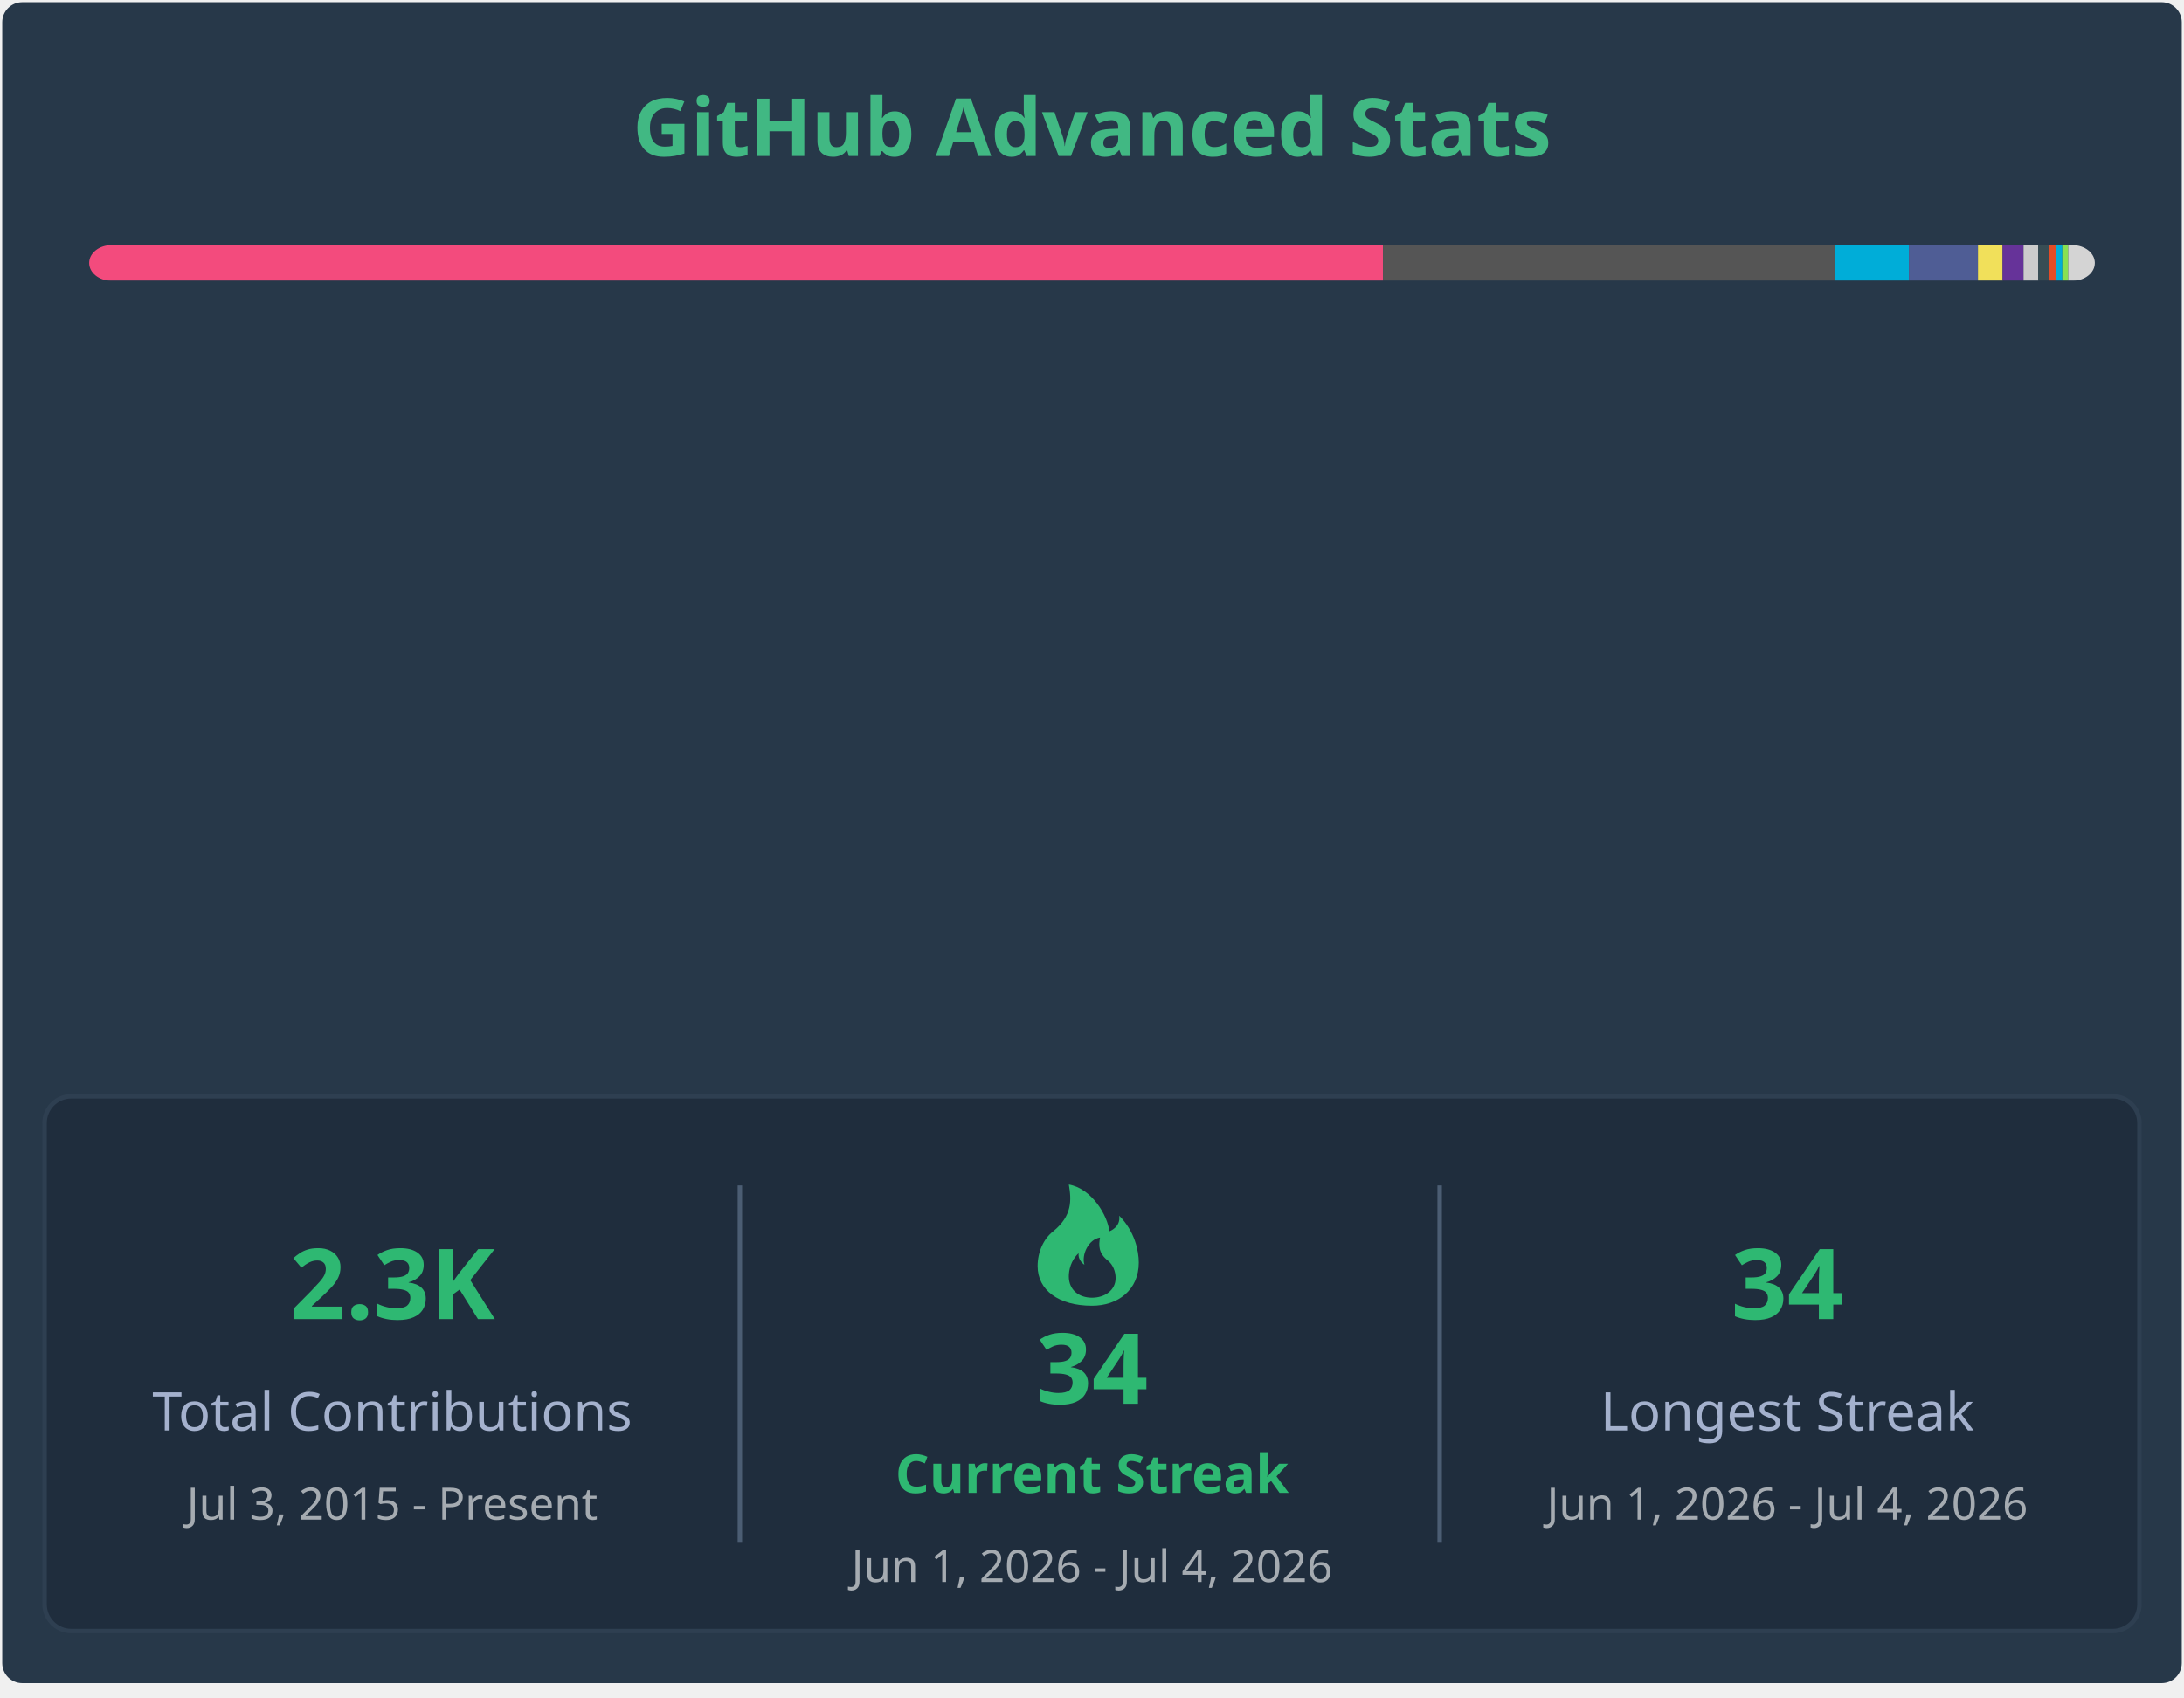
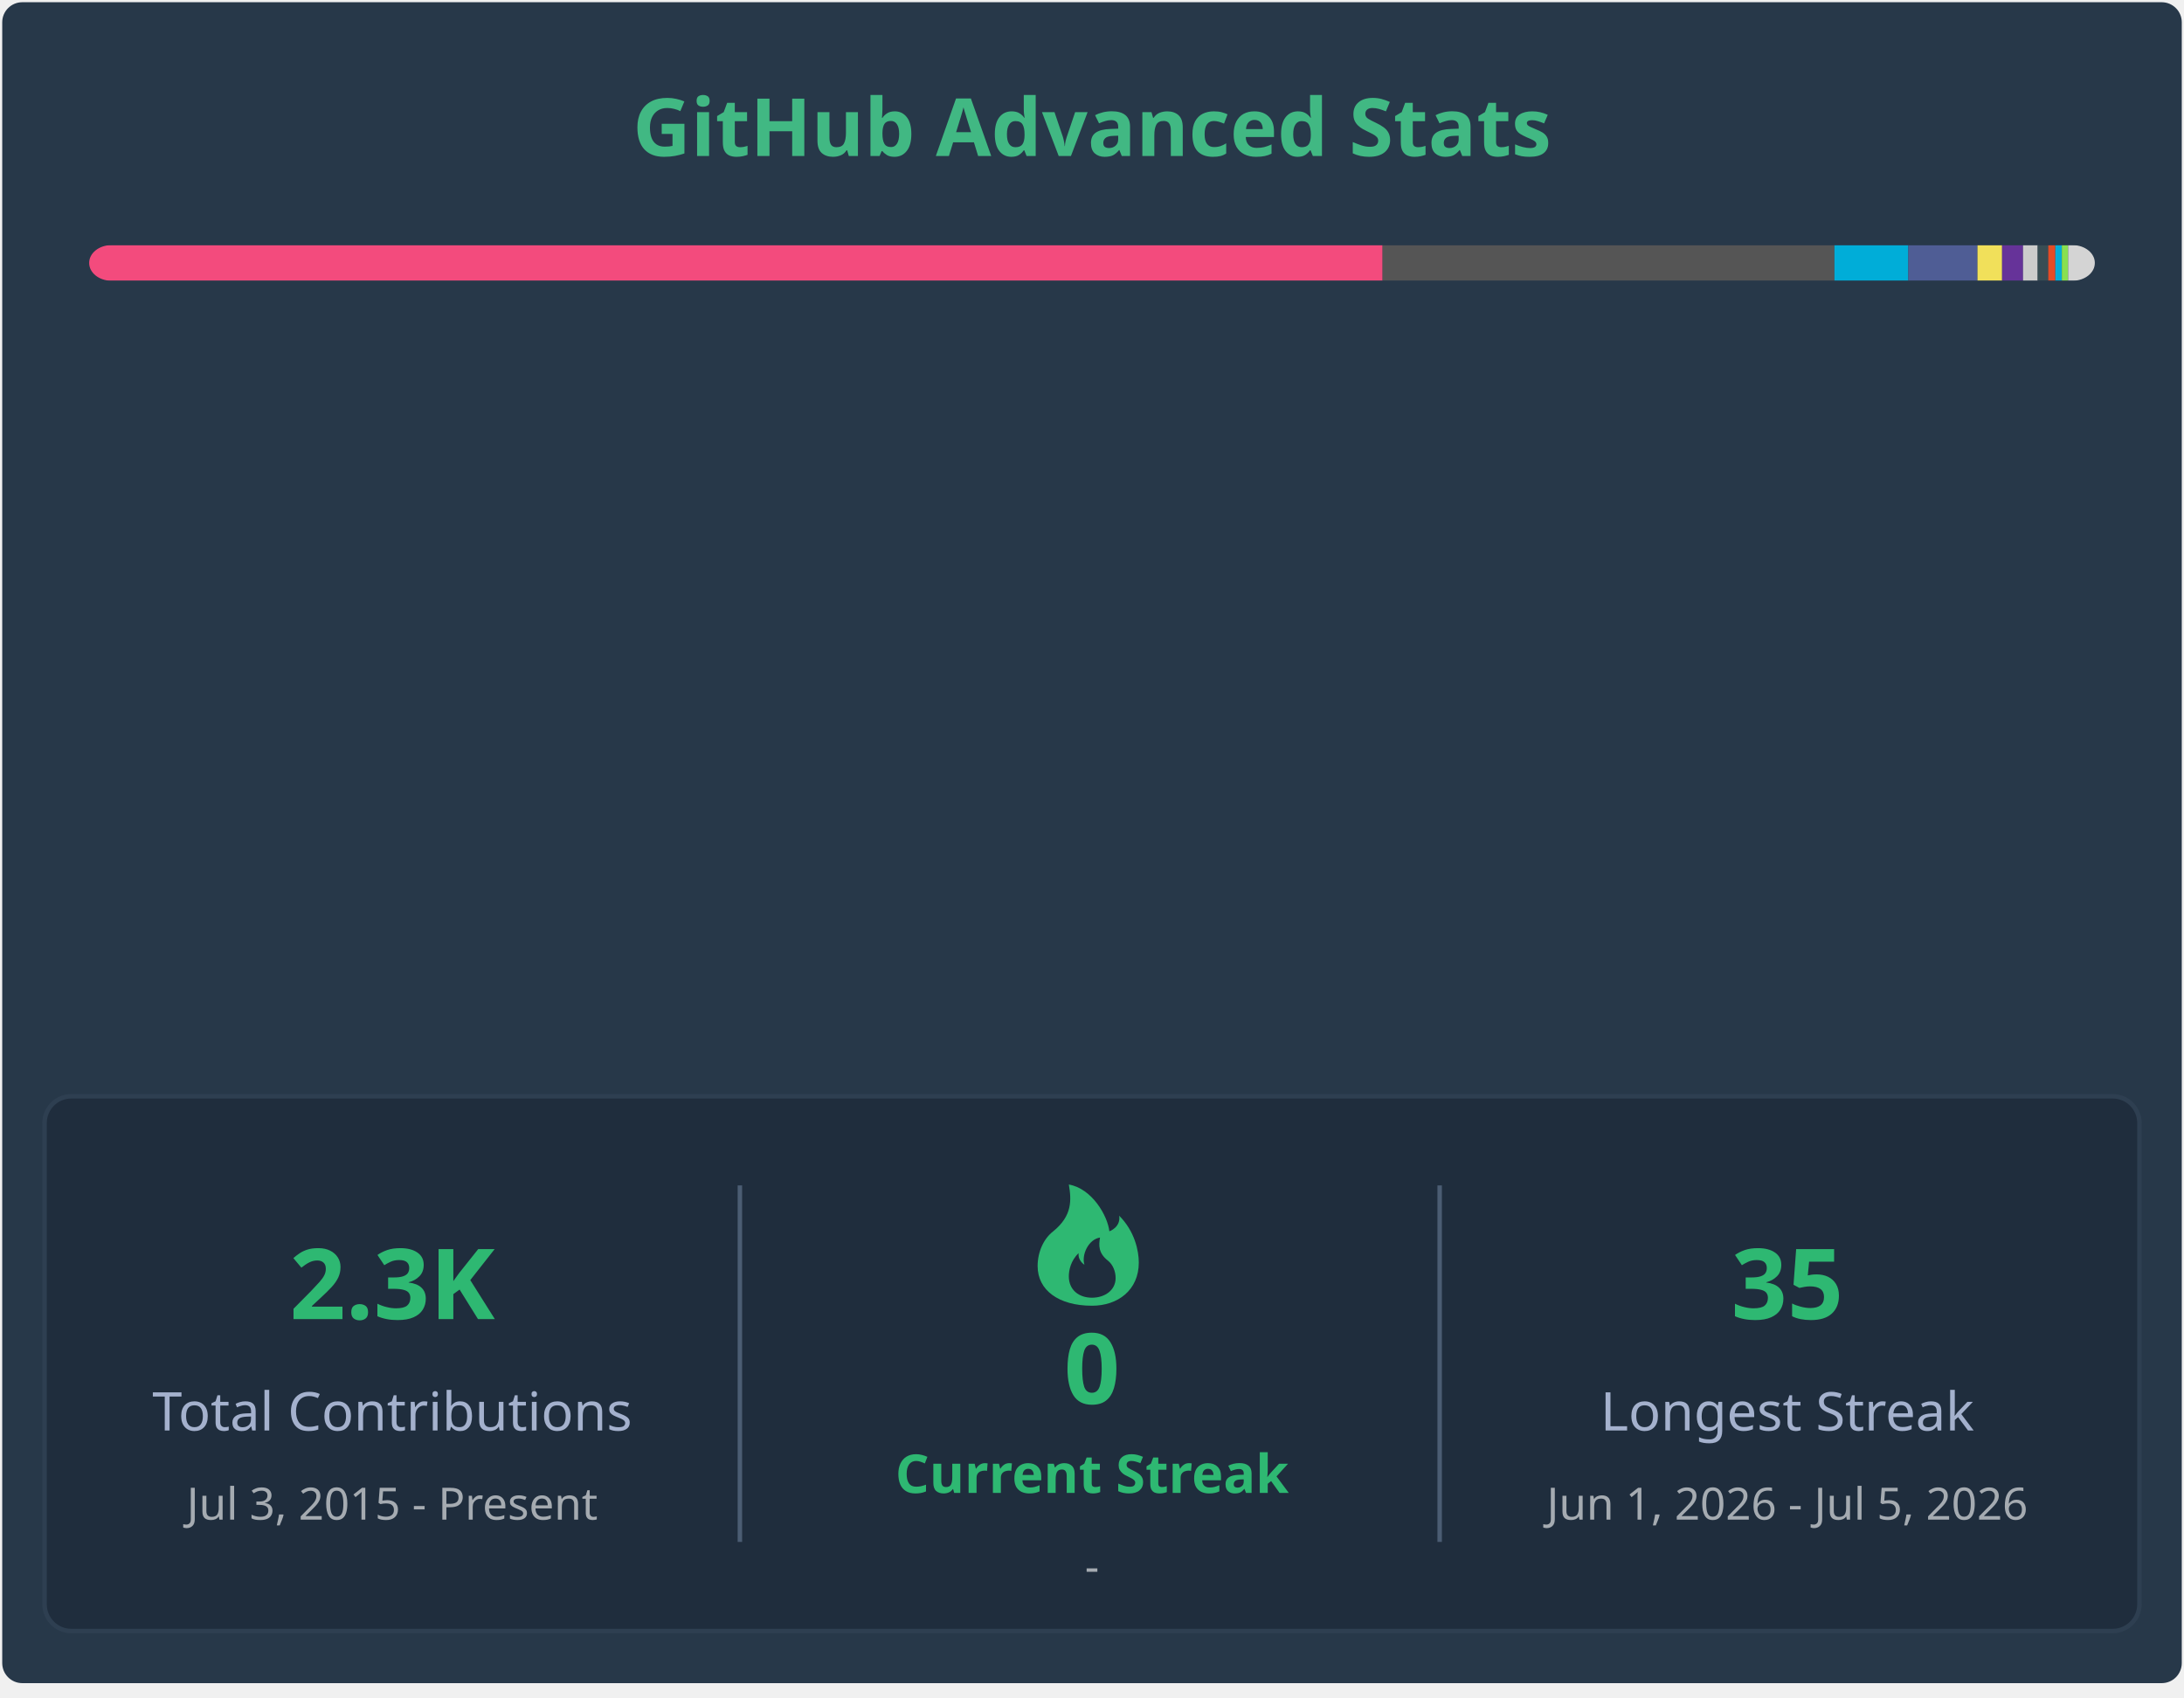
<svg xmlns="http://www.w3.org/2000/svg" width="490" height="381" viewBox="0 0 490 381" fill="none" role="img" aria-labelledby="descId">
  <style>
        .header {
            font: 600 18px 'Segoe UI', Ubuntu, Sans-Serif;
            fill: #41b883;
            animation: fadeInAnimation 0.8s ease-in-out forwards;
        }
        .stat-label {
            font: 600 12px 'Segoe UI', Ubuntu, Sans-Serif;
            fill: #fffefe;
        }
        .stat-value {
            font: 700 12px 'Segoe UI', Ubuntu, Sans-Serif;
            fill: #41b883;
        }
        .lang-name {
            font: 400 11px "Segoe UI", Ubuntu, Sans-Serif;
            fill: #fffefe;
        }
        .stagger {
            opacity: 0;
            animation: fadeInAnimation 0.3s ease-in-out forwards;
        }
        @keyframes fadeInAnimation {
            from { opacity: 0; }
            to { opacity: 1; }
        }
    </style>
  <rect x="0.5" y="0.5" rx="4.5" height="99%" stroke="#e4e2e2" width="489" fill="#273849" stroke-opacity="0" />
  <g transform="translate(245, 35)">
    <text x="0" y="0" class="header" text-anchor="middle">GitHub Advanced Stats</text>
  </g>
  <g transform="translate(20, 55)">
    <mask id="rect-mask">
      <rect x="0" y="0" width="450" height="8" fill="white" rx="5" />
    </mask>
-     <rect mask="url(#rect-mask)" x="0" y="0" width="290.29" height="8" fill="#f34b7d" />
-     <rect mask="url(#rect-mask)" x="290.29" y="0" width="101.409" height="8" fill="#555555" />
-     <rect mask="url(#rect-mask)" x="391.699" y="0" width="16.577" height="8" fill="#00ADD8" />
-     <rect mask="url(#rect-mask)" x="408.276" y="0" width="15.502" height="8" fill="#4F5D95" />
-     <rect mask="url(#rect-mask)" x="423.777" y="0" width="5.525" height="8" fill="#f1e05a" />
-     <rect mask="url(#rect-mask)" x="429.302" y="0" width="4.698" height="8" fill="#663399" />
-     <rect mask="url(#rect-mask)" x="434.001" y="0" width="3.287" height="8" fill="#cccccc" />
-     <rect mask="url(#rect-mask)" x="437.288" y="0" width="2.37" height="8" fill="#384d54" />
-     <rect mask="url(#rect-mask)" x="439.659" y="0" width="1.596" height="8" fill="#e34c26" />
-     <rect mask="url(#rect-mask)" x="441.255" y="0" width="1.453" height="8" fill="#00ADD8" />
-     <rect mask="url(#rect-mask)" x="442.708" y="0" width="1.322" height="8" fill="#89e051" />
-     <rect mask="url(#rect-mask)" x="444.03" y="0" width="5.97" height="8" fill="#d4d4d4" />
+     <rect mask="url(#rect-mask)" x="0" y="0" width="290.199" height="8" fill="#f34b7d" />
+     <rect mask="url(#rect-mask)" x="290.199" y="0" width="101.377" height="8" fill="#555555" />
+     <rect mask="url(#rect-mask)" x="391.576" y="0" width="16.572" height="8" fill="#00ADD8" />
+     <rect mask="url(#rect-mask)" x="408.148" y="0" width="15.519" height="8" fill="#4F5D95" />
+     <rect mask="url(#rect-mask)" x="423.667" y="0" width="5.523" height="8" fill="#f1e05a" />
+     <rect mask="url(#rect-mask)" x="429.19" y="0" width="4.697" height="8" fill="#663399" />
+     <rect mask="url(#rect-mask)" x="433.887" y="0" width="3.286" height="8" fill="#cccccc" />
+     <rect mask="url(#rect-mask)" x="437.173" y="0" width="2.37" height="8" fill="#384d54" />
+     <rect mask="url(#rect-mask)" x="439.543" y="0" width="1.596" height="8" fill="#e34c26" />
+     <rect mask="url(#rect-mask)" x="441.139" y="0" width="1.452" height="8" fill="#00ADD8" />
+     <rect mask="url(#rect-mask)" x="442.591" y="0" width="1.413" height="8" fill="#89e051" />
+     <rect mask="url(#rect-mask)" x="444.005" y="0" width="5.995" height="8" fill="#d4d4d4" />
    <g transform="translate(5, 25)">
      <g transform="translate(0, 0)">
        <g transform="translate(0, 0)">
          <g transform="translate(0, 0)" class="stagger" style="animation-delay: 450ms">
            <circle cx="5" cy="6" r="5" fill="#f34b7d" />
-             <text x="15" y="10" class="lang-name">C++ 64.51%</text>
+             <text x="15" y="10" class="lang-name">C++ 64.49%</text>
          </g>
          <g transform="translate(0, 25)" class="stagger" style="animation-delay: 550ms">
            <circle cx="5" cy="6" r="5" fill="#555555" />
-             <text x="15" y="10" class="lang-name">C 22.54%</text>
+             <text x="15" y="10" class="lang-name">C 22.53%</text>
          </g>
          <g transform="translate(0, 50)" class="stagger" style="animation-delay: 650ms">
            <circle cx="5" cy="6" r="5" fill="#00ADD8" />
            <text x="15" y="10" class="lang-name">Go 3.68%</text>
          </g>
          <g transform="translate(0, 75)" class="stagger" style="animation-delay: 750ms">
            <circle cx="5" cy="6" r="5" fill="#4F5D95" />
-             <text x="15" y="10" class="lang-name">PHP 3.44%</text>
+             <text x="15" y="10" class="lang-name">PHP 3.45%</text>
          </g>
          <g transform="translate(0, 100)" class="stagger" style="animation-delay: 850ms">
            <circle cx="5" cy="6" r="5" fill="#f1e05a" />
            <text x="15" y="10" class="lang-name">JavaScript 1.23%</text>
          </g>
          <g transform="translate(0, 125)" class="stagger" style="animation-delay: 950ms">
            <circle cx="5" cy="6" r="5" fill="#663399" />
            <text x="15" y="10" class="lang-name">CSS 1.04%</text>
          </g>
        </g>
        <g transform="translate(130, 0)">
          <g transform="translate(0, 0)" class="stagger" style="animation-delay: 450ms">
            <circle cx="5" cy="6" r="5" fill="#cccccc" />
            <text x="15" y="10" class="lang-name">Gettext Catalog 0.73%</text>
          </g>
          <g transform="translate(0, 25)" class="stagger" style="animation-delay: 550ms">
            <circle cx="5" cy="6" r="5" fill="#384d54" />
            <text x="15" y="10" class="lang-name">Dockerfile 0.53%</text>
          </g>
          <g transform="translate(0, 50)" class="stagger" style="animation-delay: 650ms">
            <circle cx="5" cy="6" r="5" fill="#e34c26" />
            <text x="15" y="10" class="lang-name">HTML 0.35%</text>
          </g>
          <g transform="translate(0, 75)" class="stagger" style="animation-delay: 750ms">
            <circle cx="5" cy="6" r="5" fill="#00ADD8" />
            <text x="15" y="10" class="lang-name">Go Template 0.32%</text>
          </g>
          <g transform="translate(0, 100)" class="stagger" style="animation-delay: 850ms">
            <circle cx="5" cy="6" r="5" fill="#89e051" />
-             <text x="15" y="10" class="lang-name">Shell 0.29%</text>
+             <text x="15" y="10" class="lang-name">Shell 0.31%</text>
          </g>
          <g transform="translate(0, 125)" class="stagger" style="animation-delay: 950ms">
            <circle cx="5" cy="6" r="5" fill="#d4d4d4" />
            <text x="15" y="10" class="lang-name">Others 1.33%</text>
          </g>
        </g>
      </g>
      <g transform="translate(295, 2)">
        <g transform="translate(0, 2)" class="stagger" style="animation-delay: 0ms">
          <text x="0" y="10" class="stat-label">Total Commits:</text>
          <text x="115" y="10" class="stat-value">1.1K</text>
        </g>
        <g transform="translate(0, 24)" class="stagger" style="animation-delay: 100ms">
          <text x="0" y="10" class="stat-label">Merged PRs:</text>
-           <text x="115" y="10" class="stat-value">139</text>
+           <text x="115" y="10" class="stat-value">140</text>
        </g>
        <g transform="translate(0, 46)" class="stagger" style="animation-delay: 200ms">
          <text x="0" y="10" class="stat-label">Code Reviews:</text>
          <text x="115" y="10" class="stat-value">3</text>
        </g>
        <g transform="translate(0, 68)" class="stagger" style="animation-delay: 300ms">
          <text x="0" y="10" class="stat-label">Total Issues:</text>
          <text x="115" y="10" class="stat-value">109</text>
        </g>
        <g transform="translate(0, 90)" class="stagger" style="animation-delay: 400ms">
          <text x="0" y="10" class="stat-label">Total Stars:</text>
          <text x="115" y="10" class="stat-value">6</text>
        </g>
        <g transform="translate(0, 112)" class="stagger" style="animation-delay: 500ms">
          <text x="0" y="10" class="stat-label">Total Repositories:</text>
-           <text x="115" y="10" class="stat-value">14</text>
+           <text x="115" y="10" class="stat-value">16</text>
        </g>
        <g transform="translate(0, 134)" class="stagger" style="animation-delay: 600ms">
          <text x="0" y="10" class="stat-label">Followers:</text>
          <text x="115" y="10" class="stat-value">10</text>
        </g>
      </g>
    </g>
  </g>
  <g transform="translate(10, 246)">
    <rect width="470" height="120" rx="6" fill="#1f2d3d" stroke="#2e3f51" stroke-width="1" />
    <g transform="translate(0, 20)">
      <text x="78" y="30" fill="#2eb872" font-family="Segoe UI, Ubuntu, sans-serif" font-weight="bold" font-size="22px" text-anchor="middle">
                2.3K
            </text>
      <text x="78" y="55" fill="#a4b1cd" font-family="Segoe UI, Ubuntu, sans-serif" font-size="12px" text-anchor="middle">
                Total Contributions
            </text>
      <text x="78" y="75" fill="#ffffff" opacity="0.6" font-family="Segoe UI, Ubuntu, sans-serif" font-size="10px" text-anchor="middle">
                Jul  3, 2015 - Present
            </text>
    </g>
    <line x1="156" y1="20" x2="156" y2="100" stroke="#4b5d73" stroke-width="1" />
    <g transform="translate(156, 15)">
      <path d="M79,32 C84.8,32 89.5,28.5 89.5,22.3 C89.5,19.7 88.6,15.3 85.1,11.8 C85.5,14.4 82.9,15.3 82.9,15.3 C82.5,11.8 79,5.7 73.8,4.8 C74.4,8.3 74.6,11.8 70.3,15.3 C68.1,17 66.8,20 66.8,23.1 C66.8,28.5 71.5,32 79,32 M79,30.2 C76.1,30.2 73.8,28.5 73.8,25.4 C73.8,24.1 74.2,21.9 76,20.2 C75.8,21.9 77.3,22.8 77.3,22.8 C76.6,20.6 78.2,17.1 80.8,16.7 C80.5,18.4 80.4,20.2 82.6,21.9 C83.7,22.8 84.3,24.3 84.3,25.8 C84.3,28.5 81.9,30.2 79,30.2" fill="#2eb872" />
      <text x="79" y="54" fill="#2eb872" font-family="Segoe UI, Ubuntu, sans-serif" font-weight="bold" font-size="22px" text-anchor="middle">
-                 34
+                 0
            </text>
      <text x="79" y="74" fill="#2eb872" font-family="Segoe UI, Ubuntu, sans-serif" font-weight="bold" font-size="12px" text-anchor="middle">
                Current Streak
            </text>
      <text x="79" y="94" fill="#ffffff" opacity="0.6" font-family="Segoe UI, Ubuntu, sans-serif" font-size="10px" text-anchor="middle">
-                 Jun  1, 2026 - Jul  4, 2026
+                  - 
            </text>
    </g>
    <line x1="313" y1="20" x2="313" y2="100" stroke="#4b5d73" stroke-width="1" />
    <g transform="translate(313, 20)">
      <text x="78" y="30" fill="#2eb872" font-family="Segoe UI, Ubuntu, sans-serif" font-weight="bold" font-size="22px" text-anchor="middle">
-                 34
+                 35
            </text>
      <text x="78" y="55" fill="#a4b1cd" font-family="Segoe UI, Ubuntu, sans-serif" font-size="12px" text-anchor="middle">
                Longest Streak
            </text>
      <text x="78" y="75" fill="#ffffff" opacity="0.6" font-family="Segoe UI, Ubuntu, sans-serif" font-size="10px" text-anchor="middle">
-                 Jun  1, 2026 - Jul  4, 2026
+                 Jun  1, 2026 - Jul  5, 2026
            </text>
    </g>
  </g>
</svg>
